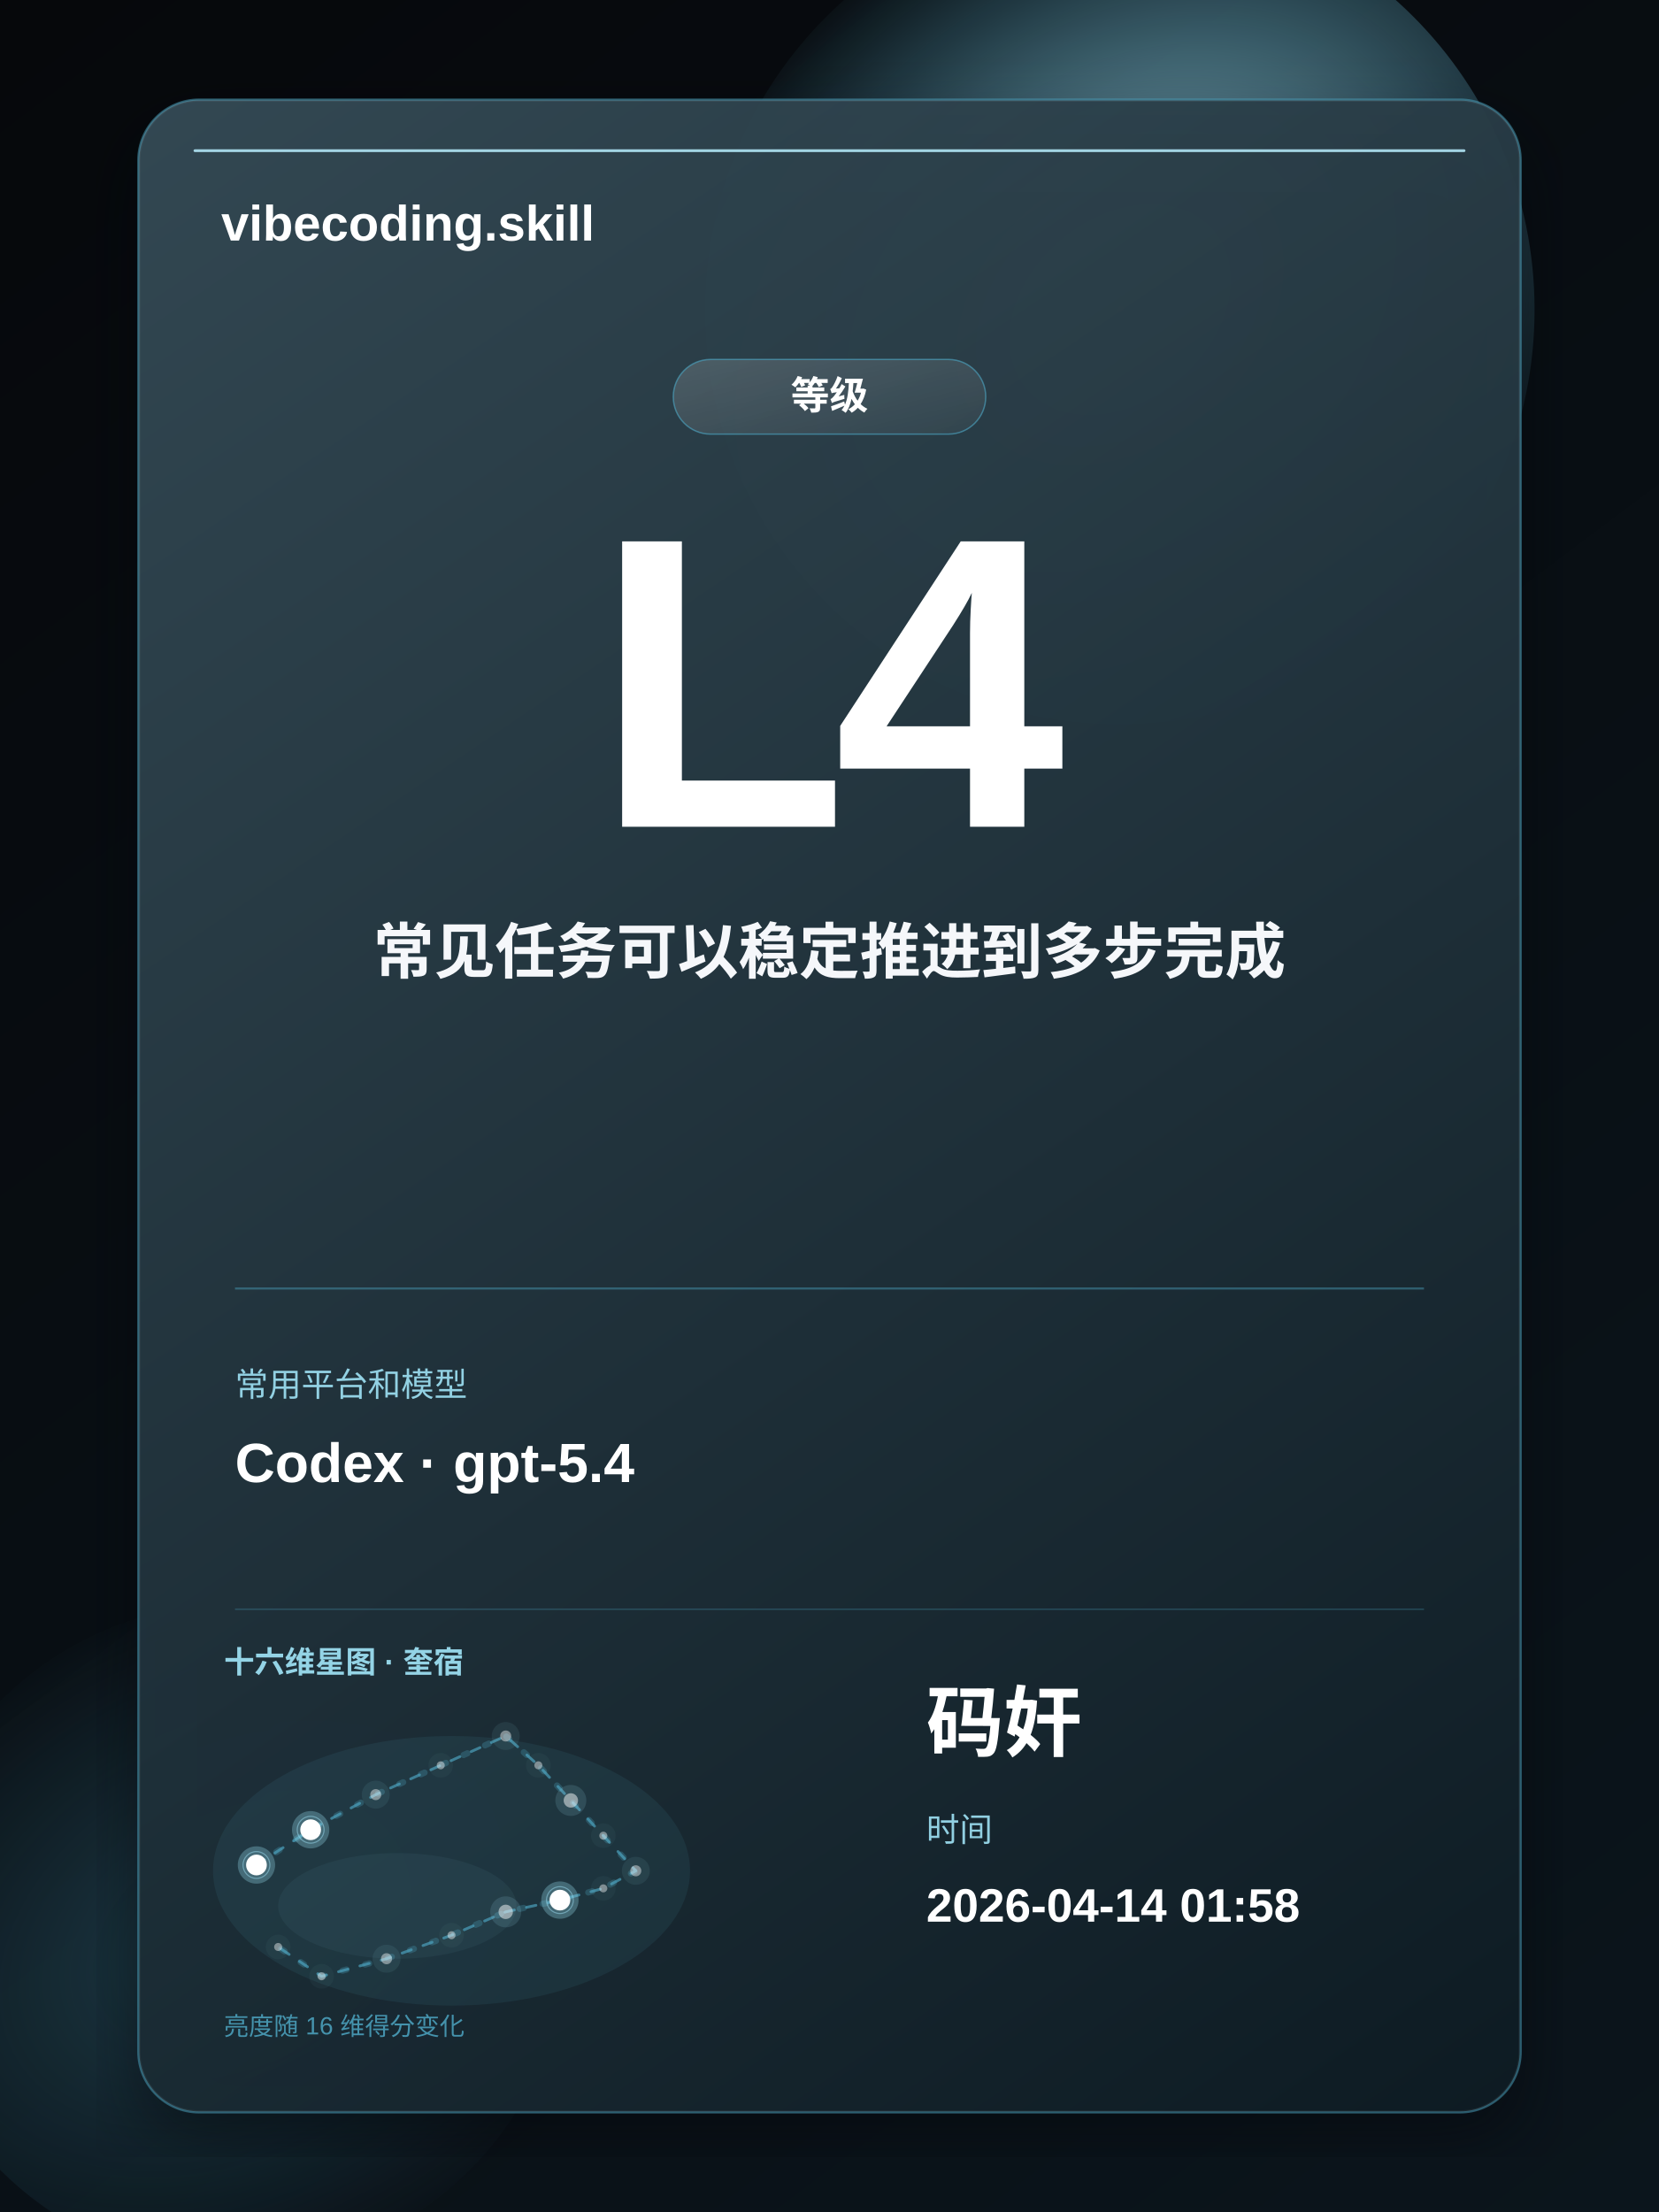
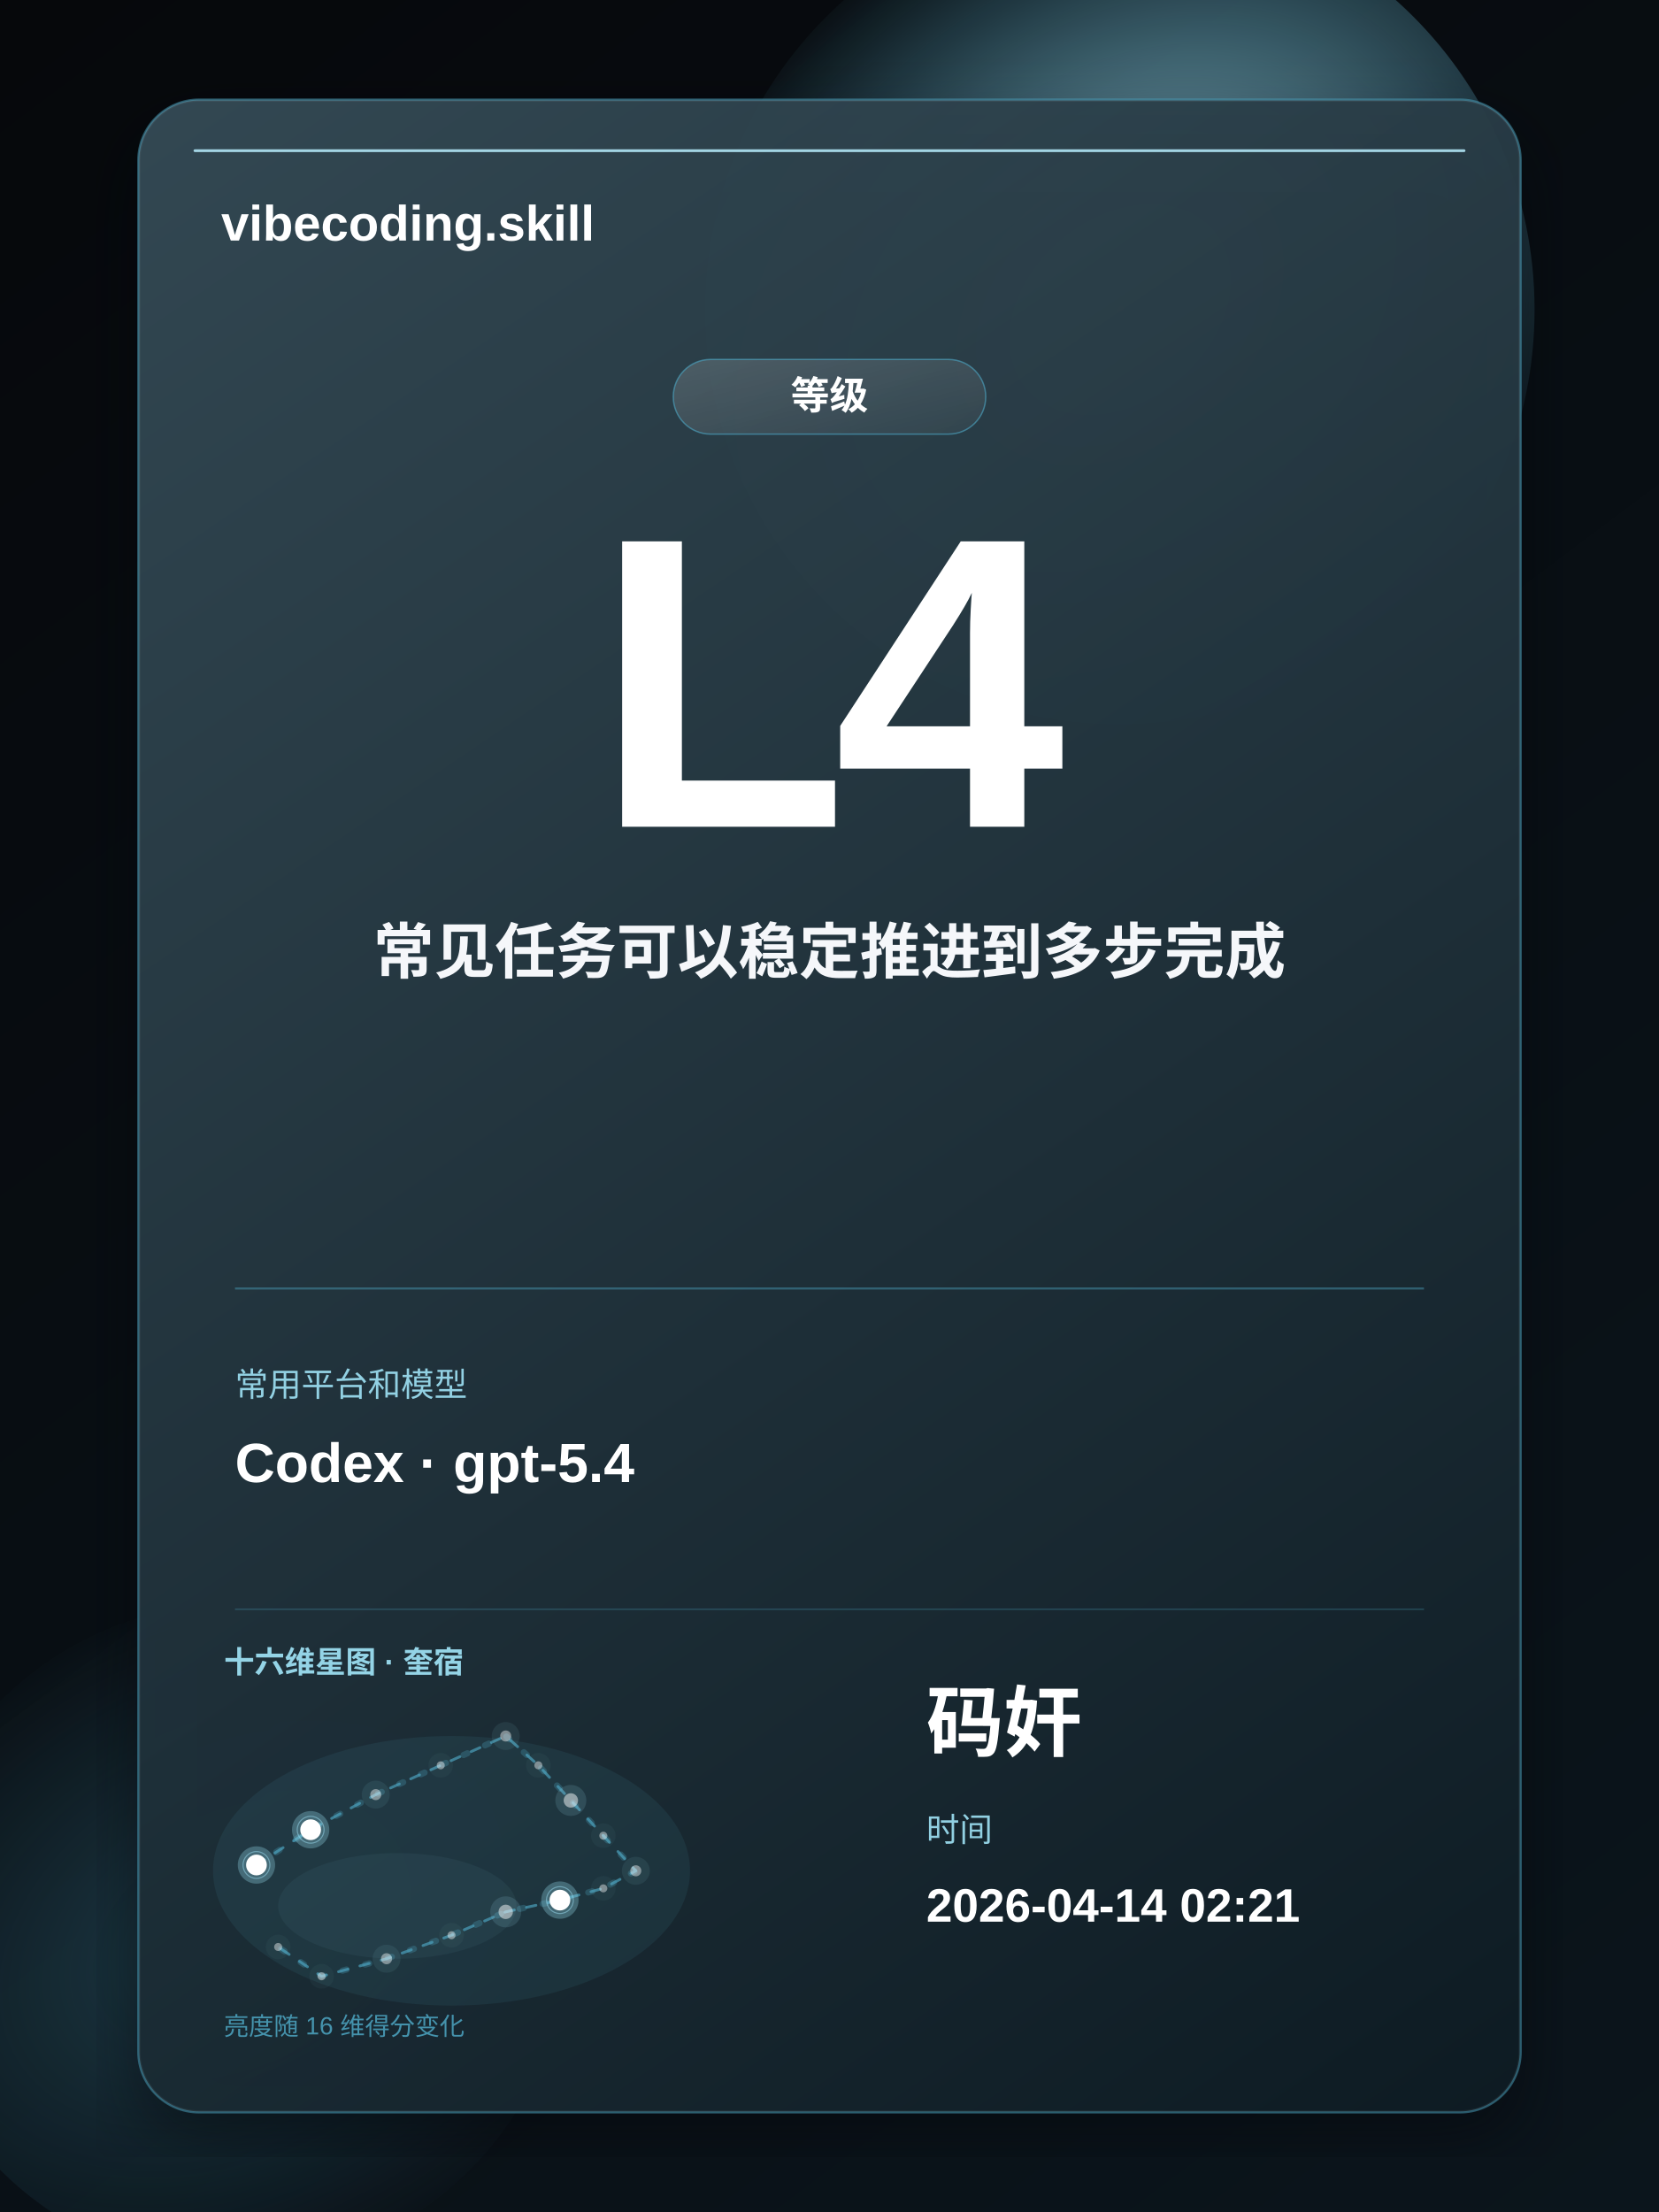
<svg xmlns="http://www.w3.org/2000/svg" width="1200" height="1600" viewBox="0 0 1200 1600" fill="none">
  <defs>
+     <style>
+       @font-face { font-family: 'CardDisplay'; src: url('file:///System/Library/Fonts/SFNS.ttf'); }
+       @font-face { font-family: 'CardBody'; src: url('file:///System/Library/Fonts/SFNS.ttf'); }
+       @font-face { font-family: 'CardCJK'; src: url('file:///System/Library/Fonts/Hiragino%20Sans%20GB.ttc'); }
+       @font-face { font-family: 'CardUnicode'; src: url('file:///System/Library/Fonts/Supplemental/Arial%20Unicode.ttf'); }
+     </style>
    <linearGradient id="bg" x1="0" y1="0" x2="1200" y2="1600" gradientUnits="userSpaceOnUse">
      <stop stop-color="#06080B" />
      <stop offset="1" stop-color="#0B151C" />
    </linearGradient>
    <radialGradient id="aura" cx="0" cy="0" r="1" gradientUnits="userSpaceOnUse" gradientTransform="translate(810 224) rotate(140) scale(418 312)">
      <stop stop-color="#B6E9F7" stop-opacity="0.88" />
      <stop offset="1" stop-color="#59BFE0" stop-opacity="0" />
    </radialGradient>
    <radialGradient id="auraBottom" cx="0" cy="0" r="1" gradientUnits="userSpaceOnUse" gradientTransform="translate(170 1400) rotate(-28) scale(356 248)">
      <stop stop-color="#59BFE0" stop-opacity="0.24" />
      <stop offset="1" stop-color="#59BFE0" stop-opacity="0" />
    </radialGradient>
    <linearGradient id="panel" x1="122" y1="86" x2="1082" y2="1506" gradientUnits="userSpaceOnUse">
      <stop stop-color="#344A55" stop-opacity="0.96" />
      <stop offset="1" stop-color="#0E1C24" stop-opacity="0.98" />
    </linearGradient>
    <linearGradient id="glass" x1="0" y1="0" x2="1" y2="1">
      <stop stop-color="#FFFFFF" stop-opacity="0.16" />
      <stop offset="1" stop-color="#FFFFFF" stop-opacity="0.04" />
    </linearGradient>
    <filter id="shadow" x="70" y="42" width="1060" height="1518" filterUnits="userSpaceOnUse" color-interpolation-filters="sRGB">
      <feFlood flood-opacity="0" result="BackgroundImageFix" />
      <feColorMatrix in="SourceAlpha" type="matrix" values="0 0 0 0 0 0 0 0 0 0 0 0 0 0 0 0 0 0 127 0" result="hardAlpha" />
      <feOffset dy="24" />
      <feGaussianBlur stdDeviation="26" />
      <feColorMatrix type="matrix" values="0 0 0 0 0.01 0 0 0 0 0.02 0 0 0 0 0.04 0 0 0 0.52 0" />
      <feBlend mode="normal" in2="BackgroundImageFix" result="effect1_dropShadow_0_1" />
      <feBlend mode="normal" in="SourceGraphic" in2="effect1_dropShadow_0_1" result="shape" />
    </filter>
  </defs>
  <rect width="1200" height="1600" fill="url(#bg)" />
  <circle cx="810" cy="224" r="300" fill="url(#aura)" />
  <circle cx="170" cy="1400" r="240" fill="url(#auraBottom)" />
  <g filter="url(#shadow)">
    <rect x="100" y="72" width="1000" height="1456" rx="44" fill="url(#panel)" stroke="rgba(78,169,199,0.48)" stroke-width="1.5" />
    <rect x="101" y="73" width="998" height="1454" rx="43" stroke="rgba(255,255,255,0.06)" />
  </g>
  <rect x="140" y="108" width="920" height="2" rx="1" fill="#B2E8F7" fill-opacity="0.88" />
-   <text x="160" y="174" fill="#FFFFFF" font-size="36" font-family="SF Pro Display, PingFang SC, Helvetica Neue, Arial, sans-serif" font-weight="700">vibecoding.skill</text>
+   <text x="160" y="174" fill="#FFFFFF" font-size="36" font-family="'CardDisplay', 'CardCJK', 'CardUnicode', 'SF Pro Display', 'PingFang SC', 'Helvetica Neue', Arial, sans-serif" font-weight="700">vibecoding.skill</text>
  <g>
    <rect x="487" y="260" width="226" height="54" rx="27" fill="url(#glass)" stroke="rgba(78,169,199,0.60)" />
-     <text x="600" y="296" fill="#FFFFFF" font-size="28" text-anchor="middle" font-family="SF Pro Text, PingFang SC, Helvetica Neue, Arial, sans-serif" font-weight="600">等级</text>
+     <text x="600" y="296" fill="#FFFFFF" font-size="28" text-anchor="middle" font-family="'CardBody', 'CardCJK', 'CardUnicode', 'SF Pro Text', 'PingFang SC', 'Helvetica Neue', Arial, sans-serif" font-weight="600">等级</text>
  </g>
-   <text x="600" y="598" fill="#FFFFFF" font-size="300" text-anchor="middle" font-family="SF Pro Display, PingFang SC, Helvetica Neue, Arial, sans-serif" font-weight="700" letter-spacing="-10">L4</text>
-   <text x="600" y="704" fill="#F5F7FA" font-size="44" text-anchor="middle" font-family="SF Pro Text, PingFang SC, Helvetica Neue, Arial, sans-serif" font-weight="600">
+   <text x="600" y="598" fill="#FFFFFF" font-size="300" text-anchor="middle" font-family="'CardDisplay', 'CardCJK', 'CardUnicode', 'SF Pro Display', 'PingFang SC', 'Helvetica Neue', Arial, sans-serif" font-weight="700" letter-spacing="-10">L4</text>
+   <text x="600" y="704" fill="#F5F7FA" font-size="44" text-anchor="middle" font-family="'CardBody', 'CardCJK', 'CardUnicode', 'SF Pro Text', 'PingFang SC', 'Helvetica Neue', Arial, sans-serif" font-weight="600">
    <tspan x="600" dy="0">常见任务可以稳定推进到多步完成</tspan>
  </text>
  <line x1="170" y1="932" x2="1030" y2="932" stroke="rgba(78,169,199,0.42)" stroke-width="1.5" />
-   <text x="170" y="1010" fill="rgba(159,226,245,0.90)" font-size="24" font-family="SF Pro Text, PingFang SC, Helvetica Neue, Arial, sans-serif" font-weight="500">常用平台和模型</text>
-   <text x="170" y="1072" fill="#FFFFFF" font-size="40" font-family="SF Pro Display, PingFang SC, Helvetica Neue, Arial, sans-serif" font-weight="650">Codex · gpt-5.4</text>
+   <text x="170" y="1010" fill="rgba(159,226,245,0.90)" font-size="24" font-family="'CardBody', 'CardCJK', 'CardUnicode', 'SF Pro Text', 'PingFang SC', 'Helvetica Neue', Arial, sans-serif" font-weight="500">常用平台和模型</text>
+   <text x="170" y="1072" fill="#FFFFFF" font-size="40" font-family="'CardDisplay', 'CardCJK', 'CardUnicode', 'SF Pro Display', 'PingFang SC', 'Helvetica Neue', Arial, sans-serif" font-weight="650">Codex · gpt-5.4</text>
  <line x1="170" y1="1164" x2="1030" y2="1164" stroke="rgba(78,169,199,0.28)" />
-   <text x="162" y="1210" fill="rgba(159,226,245,0.92)" font-size="22" font-family="SF Pro Text, PingFang SC, Helvetica Neue, Arial, sans-serif" font-weight="600">十六维星图 · 奎宿</text>
+   <text x="162" y="1210" fill="rgba(159,226,245,0.92)" font-size="22" font-family="'CardBody', 'CardCJK', 'CardUnicode', 'SF Pro Text', 'PingFang SC', 'Helvetica Neue', Arial, sans-serif" font-weight="600">十六维星图 · 奎宿</text>
  <ellipse cx="326.6" cy="1353.2" rx="172.5" ry="97.5" fill="rgba(89,191,224,0.08)" />
  <ellipse cx="287.4" cy="1378.6" rx="86.2" ry="38.2" fill="rgba(159,226,245,0.05)" />
  <polyline points="185.5,1349.0 224.7,1323.5 271.8,1298.1 318.8,1276.9 365.8,1255.7 389.4,1276.9 412.9,1302.3 436.4,1327.8 459.9,1353.2 436.4,1365.9 405.0,1374.4 365.8,1382.9 326.6,1399.8 279.6,1416.8 232.6,1429.5 201.2,1408.3" fill="none" stroke="rgba(89,191,224,0.22)" stroke-width="4.5" stroke-linecap="round" stroke-linejoin="round" stroke-dasharray="3 14" />
  <polyline points="185.5,1349.0 224.7,1323.5 271.8,1298.1 318.8,1276.9 365.8,1255.7 389.4,1276.9 412.9,1302.3 436.4,1327.8 459.9,1353.2 436.4,1365.9 405.0,1374.4 365.8,1382.9 326.6,1399.8 279.6,1416.8 232.6,1429.5 201.2,1408.3" fill="none" stroke="rgba(78,169,199,0.64)" stroke-width="2" stroke-linecap="round" stroke-linejoin="round" stroke-dasharray="7 9" />
  <circle cx="185.5" cy="1349.0" r="13.5" fill="rgba(159,226,245,0.30)" />
  <circle cx="185.5" cy="1349.0" r="9.7" fill="none" stroke="rgba(159,226,245,0.48)" stroke-width="0.8" />
  <circle cx="185.5" cy="1349.0" r="7.5" fill="rgba(255,255,255,1.00)" />
  <circle cx="224.7" cy="1323.5" r="13.5" fill="rgba(159,226,245,0.30)" />
  <circle cx="224.7" cy="1323.5" r="9.7" fill="none" stroke="rgba(159,226,245,0.48)" stroke-width="0.8" />
  <circle cx="224.7" cy="1323.5" r="7.5" fill="rgba(255,255,255,1.00)" />
  <circle cx="271.8" cy="1298.1" r="10.1" fill="rgba(159,226,245,0.08)" />
  <circle cx="271.8" cy="1298.1" r="4.0" fill="rgba(255,255,255,0.42)" />
  <circle cx="318.8" cy="1276.9" r="8.9" fill="rgba(159,226,245,0.04)" />
  <circle cx="318.8" cy="1276.9" r="2.9" fill="rgba(255,255,255,0.42)" />
  <circle cx="365.8" cy="1255.7" r="10.1" fill="rgba(159,226,245,0.08)" />
  <circle cx="365.8" cy="1255.7" r="4.0" fill="rgba(255,255,255,0.42)" />
  <circle cx="389.4" cy="1276.9" r="8.9" fill="rgba(159,226,245,0.04)" />
  <circle cx="389.4" cy="1276.9" r="2.9" fill="rgba(255,255,255,0.42)" />
  <circle cx="412.9" cy="1302.3" r="11.2" fill="rgba(159,226,245,0.14)" />
  <circle cx="412.9" cy="1302.3" r="5.2" fill="rgba(255,255,255,0.48)" />
  <circle cx="436.4" cy="1327.8" r="8.9" fill="rgba(159,226,245,0.04)" />
  <circle cx="436.4" cy="1327.8" r="2.9" fill="rgba(255,255,255,0.42)" />
  <circle cx="459.9" cy="1353.2" r="10.1" fill="rgba(159,226,245,0.08)" />
  <circle cx="459.9" cy="1353.2" r="4.0" fill="rgba(255,255,255,0.42)" />
  <circle cx="436.4" cy="1365.9" r="8.9" fill="rgba(159,226,245,0.04)" />
  <circle cx="436.4" cy="1365.9" r="2.9" fill="rgba(255,255,255,0.42)" />
  <circle cx="405.0" cy="1374.4" r="13.5" fill="rgba(159,226,245,0.30)" />
  <circle cx="405.0" cy="1374.4" r="9.7" fill="none" stroke="rgba(159,226,245,0.48)" stroke-width="0.8" />
  <circle cx="405.0" cy="1374.4" r="7.5" fill="rgba(255,255,255,1.00)" />
  <circle cx="365.8" cy="1382.9" r="11.2" fill="rgba(159,226,245,0.14)" />
  <circle cx="365.8" cy="1382.9" r="5.2" fill="rgba(255,255,255,0.48)" />
  <circle cx="326.6" cy="1399.8" r="8.9" fill="rgba(159,226,245,0.04)" />
  <circle cx="326.6" cy="1399.8" r="2.9" fill="rgba(255,255,255,0.42)" />
  <circle cx="279.6" cy="1416.8" r="10.1" fill="rgba(159,226,245,0.08)" />
  <circle cx="279.6" cy="1416.8" r="4.0" fill="rgba(255,255,255,0.42)" />
  <circle cx="232.6" cy="1429.5" r="8.9" fill="rgba(159,226,245,0.04)" />
  <circle cx="232.6" cy="1429.5" r="2.9" fill="rgba(255,255,255,0.42)" />
  <circle cx="201.2" cy="1408.3" r="8.9" fill="rgba(159,226,245,0.04)" />
  <circle cx="201.2" cy="1408.3" r="2.9" fill="rgba(255,255,255,0.42)" />
-   <text x="162" y="1472" fill="rgba(78,169,199,0.82)" font-size="18" font-family="SF Pro Text, PingFang SC, Helvetica Neue, Arial, sans-serif" font-weight="500">亮度随 16 维得分变化</text>
-   <text x="670" y="1266" fill="#FFFFFF" font-size="56" font-family="SF Pro Display, PingFang SC, Helvetica Neue, Arial, sans-serif" font-weight="650">码奸</text>
-   <text x="670" y="1332" fill="rgba(159,226,245,0.90)" font-size="24" font-family="SF Pro Text, PingFang SC, Helvetica Neue, Arial, sans-serif" font-weight="500">时间</text>
-   <text x="670" y="1390" fill="#FFFFFF" font-size="34" font-family="SF Pro Text, PingFang SC, Helvetica Neue, Arial, sans-serif" font-weight="600">2026-04-14 01:58</text>
+   <text x="162" y="1472" fill="rgba(78,169,199,0.82)" font-size="18" font-family="'CardBody', 'CardCJK', 'CardUnicode', 'SF Pro Text', 'PingFang SC', 'Helvetica Neue', Arial, sans-serif" font-weight="500">亮度随 16 维得分变化</text>
+   <text x="670" y="1266" fill="#FFFFFF" font-size="56" font-family="'CardDisplay', 'CardCJK', 'CardUnicode', 'SF Pro Display', 'PingFang SC', 'Helvetica Neue', Arial, sans-serif" font-weight="650">码奸</text>
+   <text x="670" y="1332" fill="rgba(159,226,245,0.90)" font-size="24" font-family="'CardBody', 'CardCJK', 'CardUnicode', 'SF Pro Text', 'PingFang SC', 'Helvetica Neue', Arial, sans-serif" font-weight="500">时间</text>
+   <text x="670" y="1390" fill="#FFFFFF" font-size="34" font-family="'CardBody', 'CardCJK', 'CardUnicode', 'SF Pro Text', 'PingFang SC', 'Helvetica Neue', Arial, sans-serif" font-weight="600">2026-04-14 02:21</text>
</svg>
